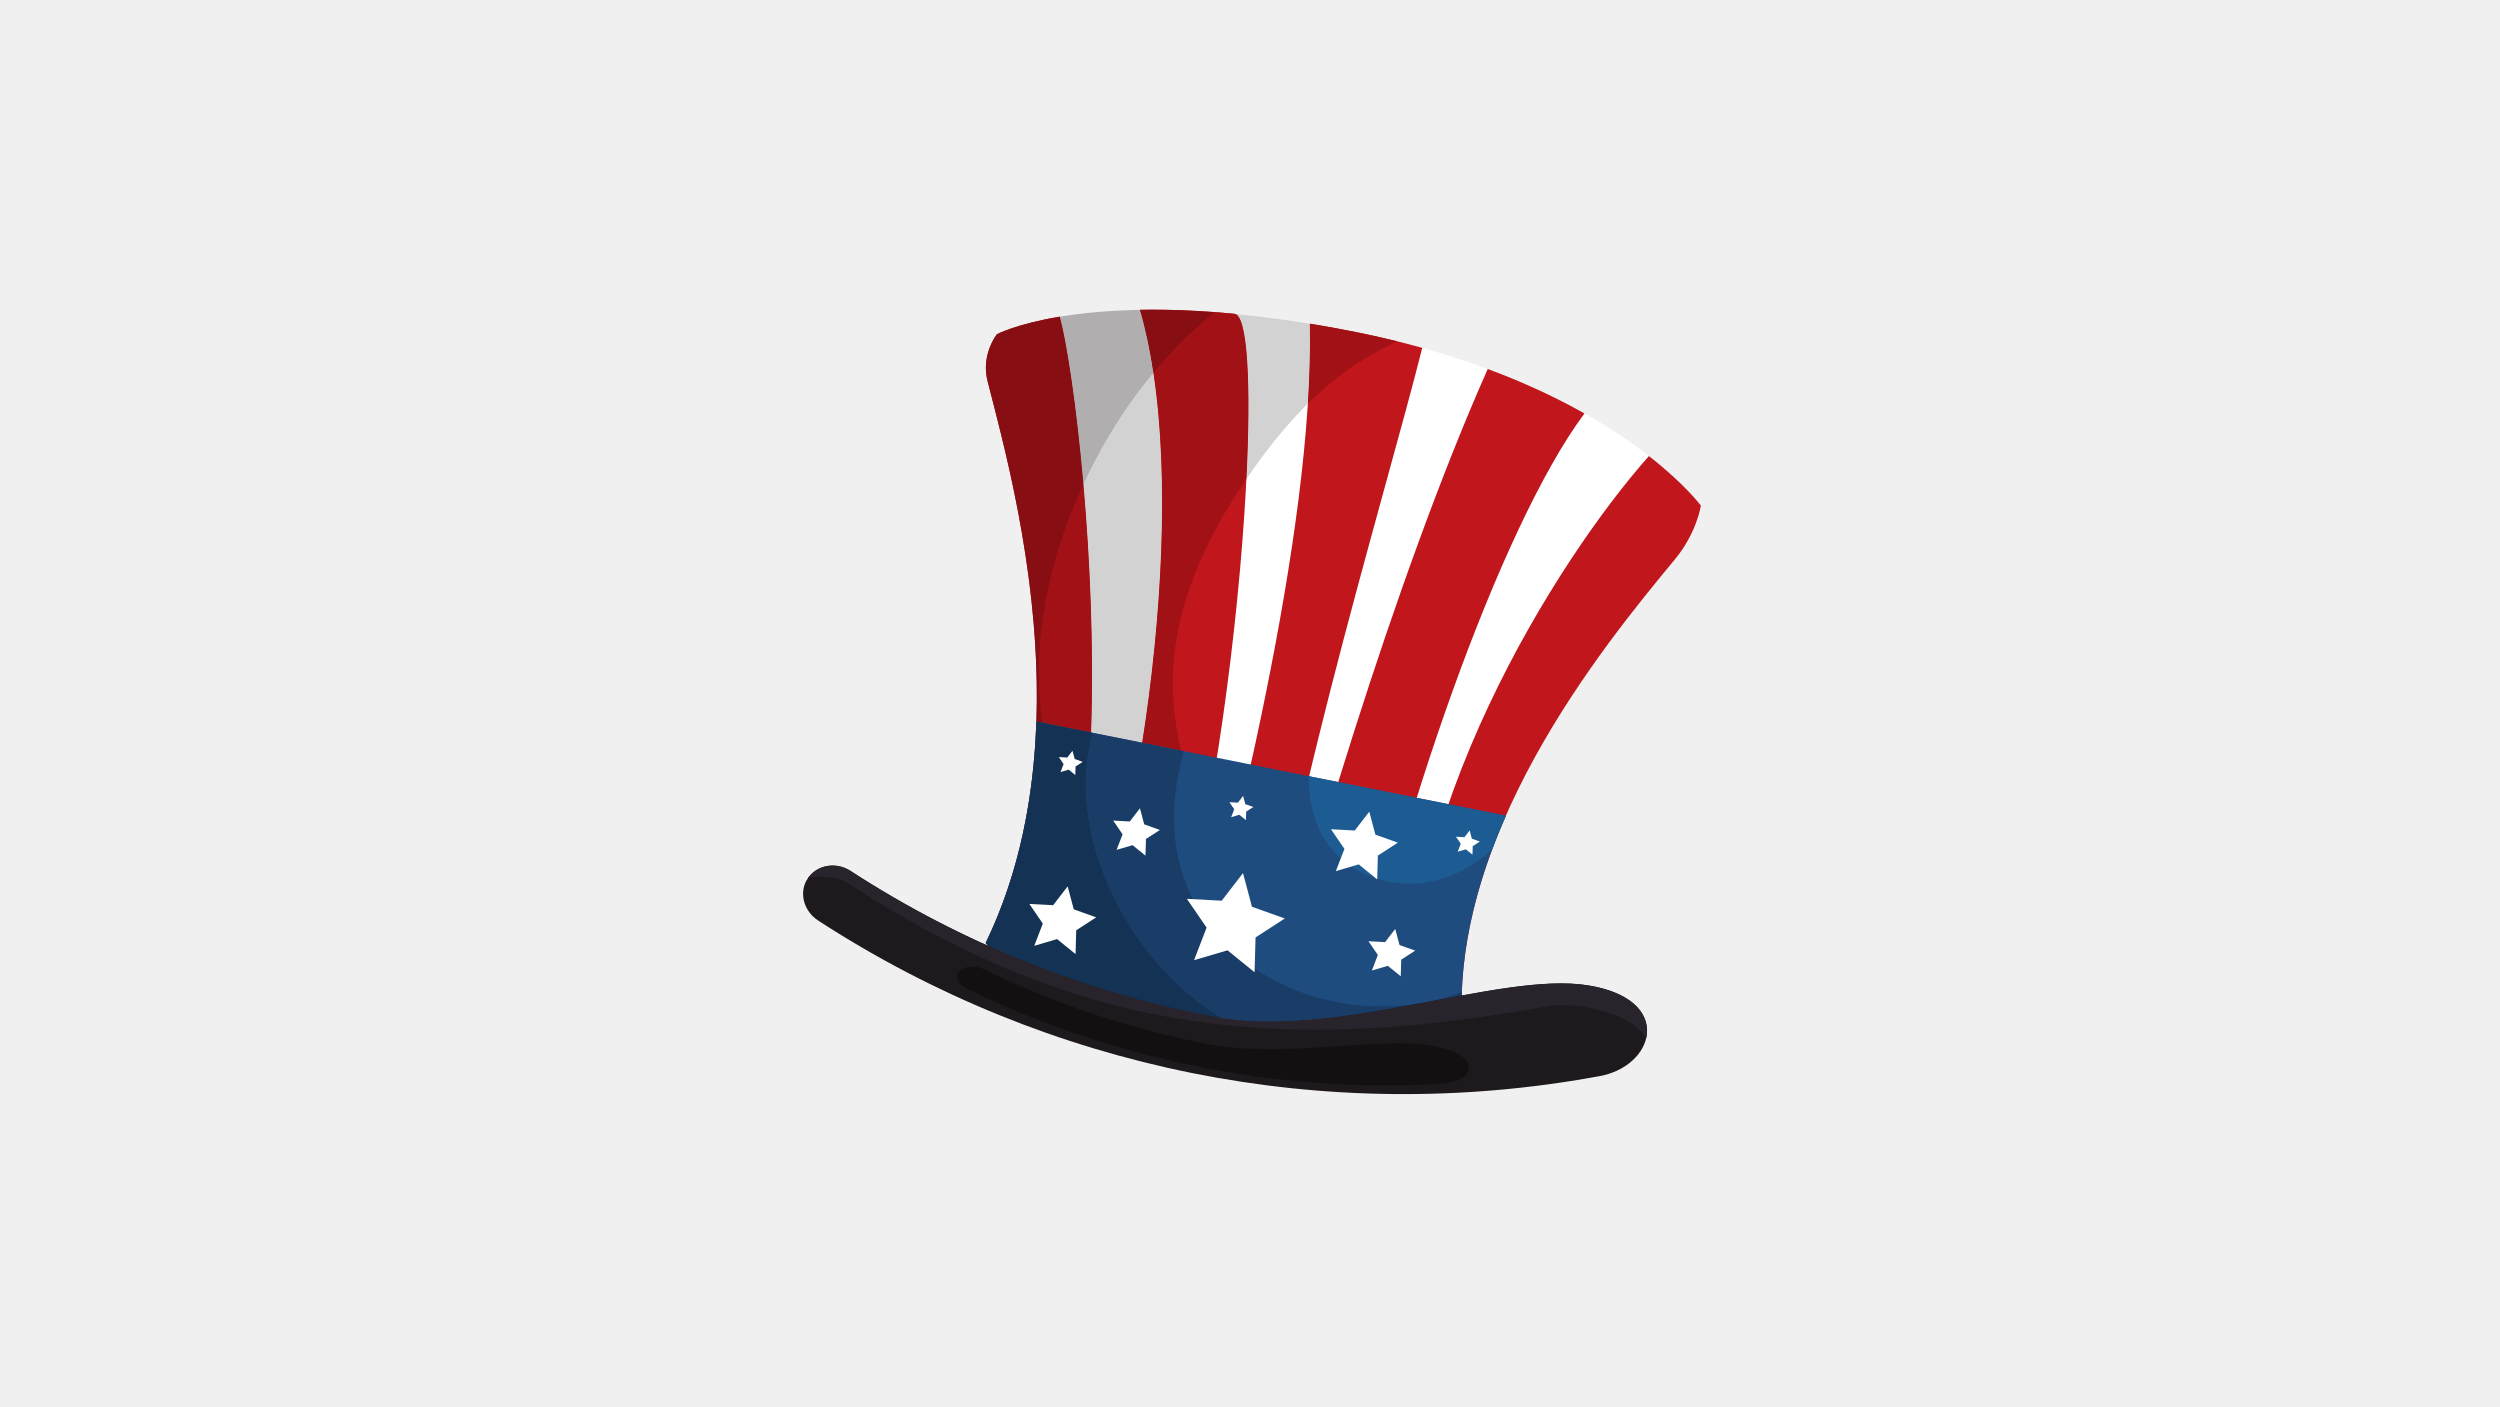
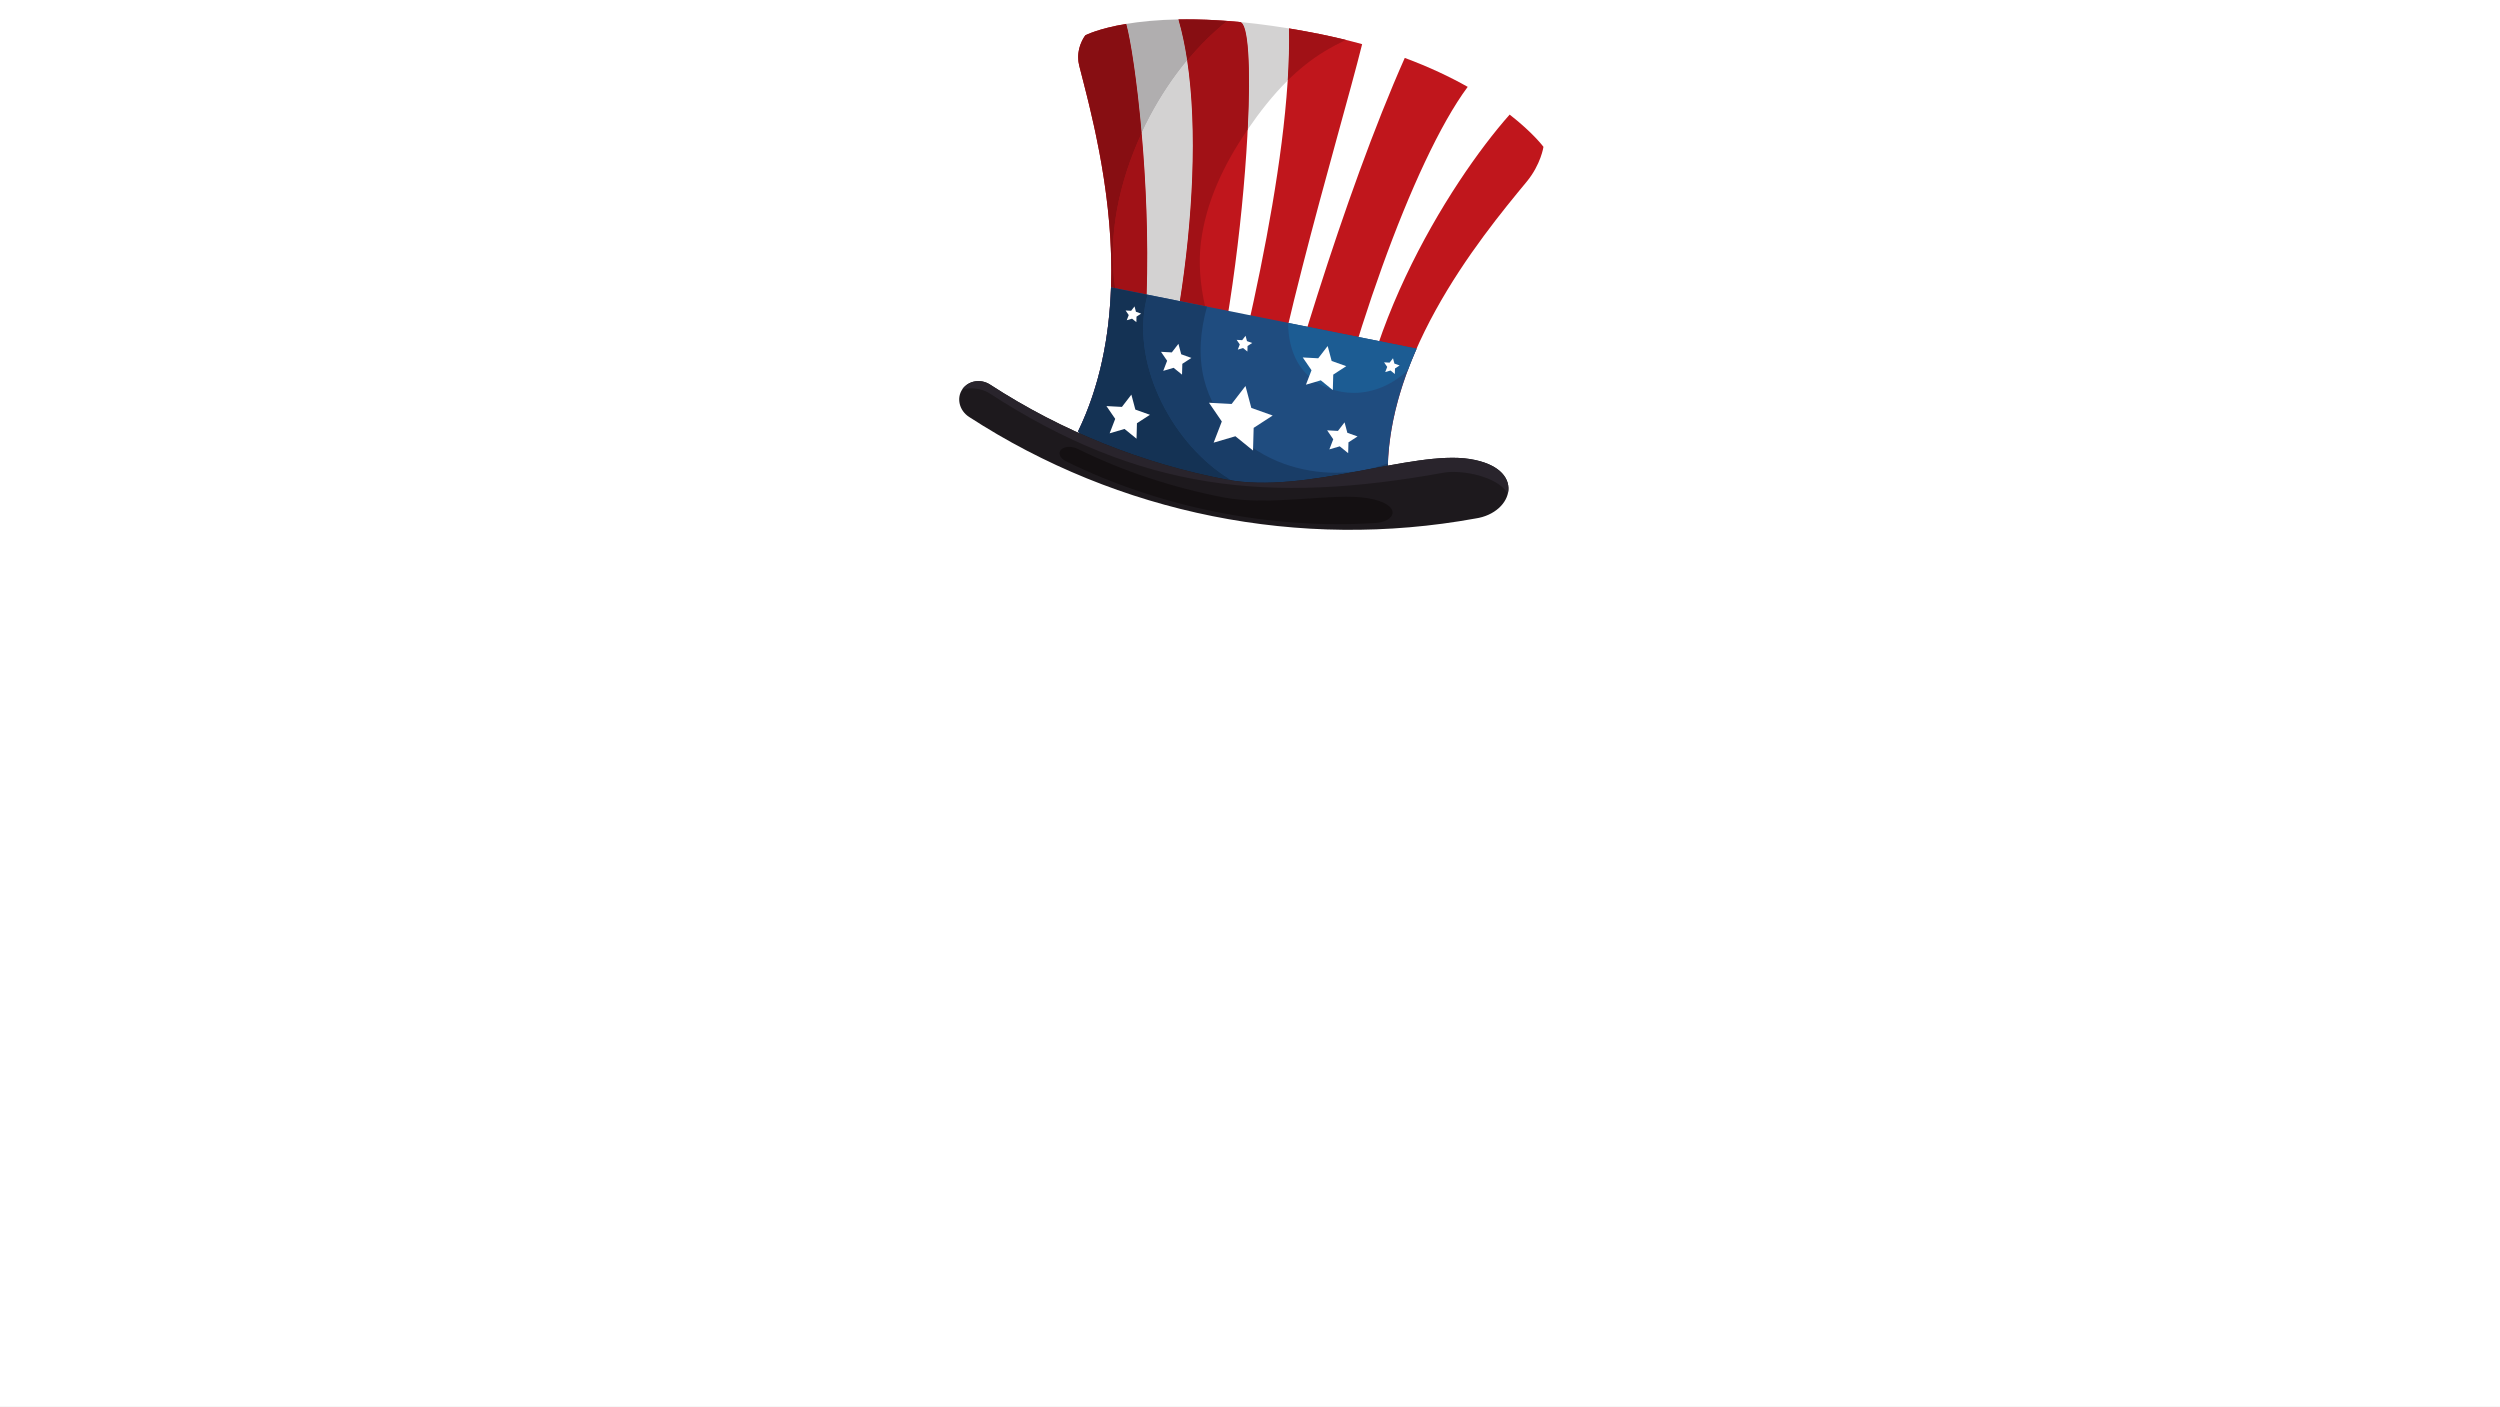
<svg xmlns="http://www.w3.org/2000/svg" width="1920" zoomAndPan="magnify" viewBox="0 0 1440 810" height="1080" preserveAspectRatio="xMidYMid meet" version="1.2">
  <defs>
-     <clipPath id="c5c11f83e3">
-       <path d="M 567 178 L 979.758 178 L 979.758 613 L 567 613 Z M 567 178 " />
+     <clipPath id="e856c38386">
+       <path d="M 620 11 L 889.074 11 L 889.074 294 L 620 294 Z M 620 11 " />
    </clipPath>
-     <clipPath id="e433a38002">
-       <path d="M 810 262 L 979.758 262 L 979.758 610 L 810 610 Z M 810 262 " />
+     <clipPath id="d9ebd5c009">
+       <path d="M 778 66 L 889.074 66 L 889.074 292 L 778 292 Z M 778 66 " />
    </clipPath>
  </defs>
-   <g id="e66026ad23">
-     <g clip-rule="nonzero" clip-path="url(#c5c11f83e3)">
-       <path style=" stroke:none;fill-rule:nonzero;fill:#ffffff;fill-opacity:1;" d="M 842.773 598.34 C 787.367 633.641 614.555 598.977 567.75 543.172 C 625.113 424.719 583.605 277.238 568.828 219.477 C 564.91 204.18 574.23 192.512 574.23 192.512 C 574.23 192.512 632.629 161.52 781.293 191.336 C 928.094 220.785 979.699 291.238 979.699 291.238 C 979.699 291.238 977.434 306.844 964.812 322.109 C 923.773 371.715 831.734 483.727 842.773 598.34 " />
+   <g id="5bfb40fbc3">
+     <rect x="0" width="1440" y="0" height="810" style="fill:#ffffff;fill-opacity:1;stroke:none;" />
+     <rect x="0" width="1440" y="0" height="810" style="fill:#ffffff;fill-opacity:1;stroke:none;" />
+     <g clip-rule="nonzero" clip-path="url(#e856c38386)">
+       <path style=" stroke:none;fill-rule:nonzero;fill:#ffffff;fill-opacity:1;" d="M 799.926 284.441 C 763.867 307.418 651.406 284.855 620.941 248.539 C 658.273 171.453 631.262 75.473 621.645 37.883 C 619.098 27.93 625.16 20.336 625.16 20.336 C 625.16 20.336 663.168 0.164 759.914 19.57 C 855.453 38.734 889.035 84.586 889.035 84.586 C 889.035 84.586 887.562 94.742 879.352 104.676 C 852.641 136.957 792.742 209.852 799.926 284.441 " />
    </g>
-     <path style=" stroke:none;fill-rule:nonzero;fill:#c0161c;fill-opacity:1;" d="M 726.535 609.082 C 711.449 606.977 696.125 603.977 681.156 600.188 C 708.668 495.855 757.074 307.344 754.465 186.434 C 763.059 187.852 771.992 189.477 781.293 191.336 C 794.715 194.027 807.348 197.062 819.207 200.359 C 798.715 282.824 729.48 507.766 726.535 609.082 " />
-     <path style=" stroke:none;fill-rule:nonzero;fill:#c0161c;fill-opacity:1;" d="M 661.281 594.625 C 646.016 589.938 631.453 584.449 618.289 578.293 C 654.961 498.625 688.504 287.793 656.602 178.445 C 672.27 178.164 690.379 178.766 711.098 180.754 C 731.82 182.734 711.273 477.754 661.281 594.625 " />
-     <path style=" stroke:none;fill-rule:nonzero;fill:#c0161c;fill-opacity:1;" d="M 776.078 612.84 C 764.805 612.363 738.406 610.746 726.535 609.098 C 749.176 515.586 802.965 333.957 856.945 212.531 C 878.73 220.609 897.188 229.43 912.645 238.145 C 864.02 303.656 804.691 472.883 776.078 612.84 " />
-     <g clip-rule="nonzero" clip-path="url(#e433a38002)">
-       <path style=" stroke:none;fill-rule:nonzero;fill:#c0161c;fill-opacity:1;" d="M 842.773 598.34 C 834.543 603.578 823.73 607.277 811.125 609.594 C 802.531 471.176 897.195 321.91 949.77 262.688 C 970.77 279.047 979.699 291.238 979.699 291.238 C 979.699 291.238 977.434 306.844 964.812 322.109 C 923.773 371.715 831.734 483.727 842.773 598.34 " />
+     <path style=" stroke:none;fill-rule:nonzero;fill:#c0161c;fill-opacity:1;" d="M 724.281 291.434 C 714.461 290.062 704.488 288.109 694.746 285.645 C 712.652 217.746 744.152 95.066 742.457 16.379 C 748.051 17.305 753.863 18.359 759.914 19.57 C 768.652 21.324 776.871 23.297 784.59 25.441 C 771.254 79.109 726.195 225.5 724.281 291.434 " />
+     <path style=" stroke:none;fill-rule:nonzero;fill:#c0161c;fill-opacity:1;" d="M 681.812 282.023 C 671.879 278.977 662.402 275.402 653.836 271.395 C 677.699 219.551 699.527 82.344 678.77 11.18 C 688.965 11 700.75 11.391 714.234 12.684 C 727.719 13.973 714.348 205.965 681.812 282.023 " />
+     <path style=" stroke:none;fill-rule:nonzero;fill:#c0161c;fill-opacity:1;" d="M 756.52 293.879 C 749.188 293.57 732.008 292.516 724.281 291.441 C 739.012 230.586 774.02 112.387 809.148 33.363 C 823.328 38.621 835.34 44.359 845.398 50.031 C 813.754 92.668 775.145 202.797 756.52 293.879 " />
+     <g clip-rule="nonzero" clip-path="url(#d9ebd5c009)">
+       <path style=" stroke:none;fill-rule:nonzero;fill:#c0161c;fill-opacity:1;" d="M 799.926 284.441 C 794.57 287.852 787.531 290.258 779.328 291.766 C 773.738 201.688 835.344 104.547 869.559 66.004 C 883.227 76.652 889.035 84.586 889.035 84.586 C 889.035 84.586 887.562 94.742 879.352 104.676 C 852.641 136.957 792.742 209.852 799.926 284.441 " />
    </g>
-     <path style=" stroke:none;fill-rule:nonzero;fill:#c0161c;fill-opacity:1;" d="M 603.637 570.852 C 588.562 562.492 576.133 553.168 567.75 543.172 C 625.113 424.719 583.605 277.238 568.828 219.477 C 564.91 204.18 574.23 192.512 574.23 192.512 C 574.23 192.512 585.402 186.574 610.434 182.398 C 622.008 224.168 649.031 460.684 603.637 570.852 " />
-     <path style=" stroke:none;fill-rule:nonzero;fill:#d3d2d2;fill-opacity:1;" d="M 842.773 598.34 C 842.766 598.289 842.758 598.234 842.758 598.184 C 842.758 598.172 842.754 598.156 842.754 598.145 C 842.754 598.102 842.746 598.066 842.746 598.02 C 842.738 598.012 842.738 598.004 842.738 597.996 C 842.738 597.977 842.738 597.961 842.73 597.949 C 842.746 598.082 842.758 598.207 842.773 598.34 " />
-     <path style=" stroke:none;fill-rule:nonzero;fill:#a11116;fill-opacity:1;" d="M 842.773 598.34 C 842.766 598.285 842.758 598.234 842.758 598.184 C 842.758 598.234 842.766 598.289 842.773 598.34 M 842.754 598.145 C 842.754 598.102 842.746 598.059 842.746 598.02 C 842.746 598.066 842.754 598.102 842.754 598.145 " />
-     <path style=" stroke:none;fill-rule:nonzero;fill:#d3d2d2;fill-opacity:1;" d="M 574.23 192.512 C 574.23 192.512 574.23 192.512 574.23 192.504 C 574.23 192.512 574.23 192.512 574.23 192.512 M 574.23 192.504 C 574.23 192.504 574.23 192.504 574.238 192.504 C 574.23 192.504 574.23 192.504 574.23 192.504 M 780.941 191.266 C 780.902 191.258 780.867 191.246 780.824 191.238 C 780.867 191.246 780.902 191.258 780.941 191.266 M 780.07 191.09 C 780 191.078 779.922 191.062 779.844 191.051 C 779.922 191.062 780 191.078 780.07 191.09 M 610.434 182.398 C 622.5 180.391 637.781 178.781 656.602 178.445 C 637.789 178.781 622.5 180.391 610.434 182.402 " />
-     <path style=" stroke:none;fill-rule:nonzero;fill:#d3d2d2;fill-opacity:1;" d="M 657.895 427.832 L 629.344 422.102 L 628.469 421.93 C 630.141 372.414 627.793 321.609 624.07 279.113 C 626.414 274.062 628.891 269.09 631.484 264.207 C 640.789 246.672 651.777 230.016 664.383 214.816 C 673.652 276.426 669.16 356.148 657.895 427.832 M 717.938 275.852 C 720.699 220.629 718.609 181.465 711.098 180.754 C 707.262 180.383 703.508 180.066 699.844 179.789 C 716.238 181.02 734.414 183.145 754.465 186.434 C 754.781 200.898 754.363 216.34 753.332 232.477 C 740.051 245.613 728.41 260.547 717.938 275.852 M 781.293 191.336 C 772.742 189.621 764.5 188.109 756.551 186.781 C 764.059 188.035 771.812 189.449 779.844 191.051 C 779.922 191.062 780 191.078 780.07 191.09 C 780.32 191.141 780.57 191.188 780.824 191.238 C 780.867 191.246 780.902 191.258 780.941 191.266 C 781.055 191.285 781.172 191.309 781.293 191.336 M 610.434 182.418 C 610.434 182.41 610.434 182.402 610.434 182.398 C 622.5 180.391 637.789 178.781 656.602 178.445 C 656.602 178.453 656.609 178.457 656.609 178.465 C 637.797 178.801 622.504 180.41 610.434 182.418 M 699.828 179.789 C 699.824 179.789 699.824 179.789 699.816 179.789 C 699.824 179.789 699.824 179.789 699.828 179.789 " />
-     <path style=" stroke:none;fill-rule:nonzero;fill:#a11116;fill-opacity:1;" d="M 753.332 232.477 C 754.363 216.34 754.781 200.898 754.465 186.434 C 755.152 186.543 755.852 186.664 756.551 186.781 C 764.5 188.109 772.742 189.621 781.293 191.336 C 789.41 192.965 797.191 194.734 804.734 196.598 C 798.301 199.703 791.969 203.051 785.789 206.801 C 773.93 213.992 763.184 222.742 753.332 232.477 " />
-     <path style=" stroke:none;fill-rule:nonzero;fill:#a11116;fill-opacity:1;" d="M 680.156 432.293 L 657.895 427.832 C 669.16 356.148 673.652 276.426 664.383 214.816 C 675.039 201.977 686.84 190.184 699.746 179.801 C 686.699 178.824 674.758 178.402 663.914 178.402 C 661.418 178.402 658.984 178.422 656.609 178.465 C 656.609 178.457 656.602 178.453 656.602 178.445 C 658.98 178.402 661.418 178.383 663.914 178.383 C 674.773 178.383 686.734 178.801 699.816 179.789 C 699.824 179.789 699.824 179.789 699.828 179.789 C 699.836 179.789 699.836 179.789 699.844 179.789 C 703.508 180.066 707.262 180.383 711.098 180.754 C 718.609 181.465 720.699 220.629 717.938 275.852 C 717.566 276.398 717.195 276.938 716.824 277.48 C 696.789 307.035 680.988 339.93 676.52 375.68 C 674.215 394.145 675.969 413.508 680.156 432.293 " />
-     <path style=" stroke:none;fill-rule:nonzero;fill:#a11116;fill-opacity:1;" d="M 628.469 421.93 L 600.637 416.348 C 593.695 370.043 604.285 321.73 624.07 279.113 C 627.793 321.609 630.141 372.414 628.469 421.93 M 574.23 192.512 C 574.23 192.512 574.23 192.512 574.23 192.504 C 574.23 192.504 574.23 192.504 574.238 192.504 C 574.586 192.32 585.809 186.508 610.434 182.402 C 610.434 182.398 610.434 182.398 610.434 182.398 C 610.434 182.402 610.434 182.41 610.434 182.418 C 585.508 186.574 574.316 192.461 574.23 192.512 " />
-     <path style=" stroke:none;fill-rule:nonzero;fill:#d3d2d2;fill-opacity:1;" d="M 842.73 597.949 C 842.676 597.289 842.613 596.625 842.559 595.969 C 842.395 594.008 842.262 592.051 842.16 590.102 C 842.172 590.102 842.188 590.094 842.199 590.094 C 842.34 592.707 842.488 595.332 842.73 597.949 " />
-     <path style=" stroke:none;fill-rule:nonzero;fill:#b0aeaf;fill-opacity:1;" d="M 842.738 597.996 C 842.738 597.988 842.738 597.988 842.738 597.988 C 842.73 597.941 842.73 597.883 842.727 597.836 C 842.711 597.719 842.703 597.617 842.695 597.508 C 842.691 597.5 842.691 597.492 842.691 597.484 C 842.691 597.43 842.684 597.395 842.676 597.34 C 842.676 597.332 842.676 597.332 842.676 597.324 C 842.668 597.215 842.656 597.109 842.648 596.996 C 842.648 596.996 842.648 596.996 842.648 596.988 C 842.641 596.934 842.641 596.891 842.633 596.836 C 842.633 596.828 842.633 596.828 842.633 596.82 C 842.625 596.773 842.625 596.723 842.621 596.676 C 842.598 596.438 842.578 596.207 842.559 595.969 C 842.613 596.625 842.676 597.289 842.73 597.949 C 842.738 597.961 842.738 597.977 842.738 597.996 " />
-     <path style=" stroke:none;fill-rule:nonzero;fill:#870e12;fill-opacity:1;" d="M 842.738 597.988 C 842.73 597.934 842.73 597.891 842.727 597.836 C 842.73 597.883 842.73 597.941 842.738 597.988 M 842.727 597.836 C 842.711 597.723 842.703 597.617 842.695 597.508 C 842.703 597.617 842.711 597.719 842.727 597.836 M 842.691 597.484 C 842.691 597.438 842.684 597.387 842.676 597.34 C 842.684 597.395 842.691 597.43 842.691 597.484 M 842.676 597.324 C 842.668 597.219 842.656 597.109 842.648 596.996 C 842.656 597.109 842.668 597.215 842.676 597.324 M 842.648 596.988 C 842.641 596.941 842.641 596.883 842.633 596.836 C 842.641 596.891 842.641 596.934 842.648 596.988 M 842.633 596.82 C 842.625 596.781 842.625 596.738 842.621 596.695 C 842.621 596.688 842.621 596.684 842.621 596.676 C 842.625 596.723 842.625 596.773 842.633 596.82 " />
-     <path style=" stroke:none;fill-rule:nonzero;fill:#b0aeaf;fill-opacity:1;" d="M 624.07 279.113 C 620.023 232.918 614.348 196.555 610.434 182.418 C 622.504 180.41 637.797 178.801 656.609 178.465 C 659.859 189.613 662.426 201.809 664.383 214.816 C 651.777 230.016 640.789 246.672 631.484 264.207 C 628.891 269.09 626.414 274.062 624.07 279.113 " />
-     <path style=" stroke:none;fill-rule:nonzero;fill:#870e12;fill-opacity:1;" d="M 664.383 214.816 C 662.426 201.809 659.859 189.613 656.609 178.465 C 658.984 178.422 661.418 178.402 663.914 178.402 C 674.758 178.402 686.699 178.824 699.746 179.801 C 686.84 190.184 675.039 201.977 664.383 214.816 " />
-     <path style=" stroke:none;fill-rule:nonzero;fill:#870e12;fill-opacity:1;" d="M 600.637 416.348 L 596.961 415.605 C 597.129 410.672 597.203 405.742 597.203 400.852 C 597.219 324.836 577.941 255.094 568.828 219.477 C 568.148 216.816 567.867 214.266 567.867 211.871 C 567.867 200.473 574.23 192.512 574.23 192.512 C 574.316 192.461 585.508 186.574 610.434 182.418 C 614.348 196.555 620.023 232.918 624.07 279.113 C 604.285 321.73 593.695 370.043 600.637 416.348 " />
-     <path style=" stroke:none;fill-rule:nonzero;fill:#1f4c7f;fill-opacity:1;" d="M 867.41 469.855 L 596.953 415.605 C 595.492 458.344 587.457 502.473 567.75 543.172 C 614.555 598.977 787.367 633.641 842.773 598.34 C 838.5 553.953 849.707 509.977 867.41 469.855 " />
-     <path style=" stroke:none;fill-rule:nonzero;fill:#ffffff;fill-opacity:1;" d="M 859.691 488.746 C 861.848 482.996 864.16 477.316 866.594 471.707 C 864.168 477.297 861.879 482.969 859.734 488.699 C 859.719 488.711 859.707 488.734 859.691 488.746 " />
-     <path style=" stroke:none;fill-rule:nonzero;fill:#1c5c93;fill-opacity:1;" d="M 811.754 509.004 C 804.496 509.004 797.141 507.738 789.953 505.023 C 763.41 495.008 753.863 471.875 753.684 447.047 L 867.41 469.855 C 867.137 470.469 866.867 471.086 866.594 471.707 C 864.16 477.316 861.848 482.996 859.691 488.746 C 846.715 501.414 829.504 509.004 811.754 509.004 " />
-     <path style=" stroke:none;fill-rule:nonzero;fill:#d3d2d2;fill-opacity:1;" d="M 842.16 590.102 C 841.922 585.777 841.828 581.461 841.879 577.152 C 841.895 575.223 841.934 573.293 842.012 571.359 C 842.02 571.359 842.031 571.355 842.039 571.348 C 841.809 577.578 841.828 583.832 842.16 590.102 " />
-     <path style=" stroke:none;fill-rule:nonzero;fill:#b0aeaf;fill-opacity:1;" d="M 842.152 590.102 C 841.922 585.777 841.828 581.461 841.871 577.152 C 841.879 577.152 841.879 577.152 841.879 577.152 C 841.828 581.461 841.922 585.777 842.16 590.102 L 842.152 590.102 " />
-     <path style=" stroke:none;fill-rule:nonzero;fill:#b0aeaf;fill-opacity:1;" d="M 842.559 595.969 C 842.395 594.008 842.262 592.059 842.16 590.102 C 842.262 592.051 842.395 594.008 842.559 595.969 " />
-     <path style=" stroke:none;fill-rule:nonzero;fill:#939192;fill-opacity:1;" d="M 842.621 596.676 C 842.613 596.613 842.605 596.555 842.605 596.492 C 842.605 596.492 842.605 596.484 842.605 596.484 C 842.598 596.438 842.59 596.387 842.59 596.34 C 842.59 596.324 842.59 596.316 842.586 596.312 C 842.586 596.27 842.578 596.215 842.578 596.172 C 842.578 596.164 842.57 596.156 842.57 596.148 C 842.57 596.094 842.562 596.047 842.559 595.988 C 842.559 595.988 842.559 595.98 842.559 595.977 C 842.559 595.926 842.551 595.883 842.551 595.836 C 842.543 595.82 842.543 595.809 842.543 595.785 C 842.543 595.75 842.535 595.723 842.535 595.688 C 842.535 595.668 842.527 595.645 842.527 595.633 C 842.527 595.598 842.527 595.57 842.523 595.527 C 842.523 595.5 842.516 595.465 842.516 595.43 C 842.508 595.402 842.508 595.367 842.508 595.34 C 842.5 595.312 842.5 595.281 842.5 595.246 C 842.492 595.227 842.492 595.219 842.492 595.199 C 842.492 595.164 842.488 595.137 842.488 595.102 C 842.488 595.086 842.488 595.078 842.488 595.066 C 842.355 593.406 842.242 591.758 842.152 590.102 L 842.16 590.102 C 842.262 592.059 842.395 594.008 842.559 595.969 C 842.578 596.207 842.598 596.438 842.621 596.676 " />
-     <path style=" stroke:none;fill-rule:nonzero;fill:#730b0e;fill-opacity:1;" d="M 842.621 596.695 C 842.613 596.625 842.613 596.562 842.605 596.492 C 842.605 596.555 842.613 596.613 842.621 596.676 C 842.621 596.684 842.621 596.688 842.621 596.695 M 842.605 596.484 C 842.598 596.438 842.59 596.387 842.59 596.34 C 842.59 596.387 842.598 596.438 842.605 596.484 M 842.586 596.312 C 842.586 596.262 842.578 596.215 842.578 596.172 C 842.578 596.215 842.586 596.27 842.586 596.312 M 842.57 596.148 C 842.57 596.094 842.562 596.047 842.559 595.988 C 842.562 596.047 842.57 596.094 842.57 596.148 M 842.559 595.977 C 842.559 595.926 842.551 595.883 842.551 595.836 C 842.551 595.883 842.559 595.926 842.559 595.977 M 842.543 595.785 C 842.543 595.758 842.535 595.715 842.535 595.688 C 842.535 595.723 842.543 595.75 842.543 595.785 M 842.527 595.633 C 842.527 595.598 842.527 595.562 842.523 595.527 C 842.527 595.57 842.527 595.598 842.527 595.633 M 842.516 595.43 C 842.508 595.395 842.508 595.375 842.508 595.34 C 842.508 595.367 842.508 595.402 842.516 595.43 M 842.5 595.246 C 842.5 595.234 842.492 595.211 842.492 595.199 C 842.492 595.219 842.492 595.227 842.5 595.246 M 842.488 595.102 C 842.488 595.086 842.488 595.074 842.488 595.066 C 842.488 595.078 842.488 595.086 842.488 595.102 " />
-     <path style=" stroke:none;fill-rule:nonzero;fill:#193d67;fill-opacity:1;" d="M 774.098 612.609 C 739.031 612.602 698.125 605.957 661.281 594.625 C 647.199 590.297 633.691 585.281 621.344 579.699 C 606.742 573.098 593.738 565.688 583.242 557.672 C 625.793 590.203 709.758 612.594 774.09 612.594 C 784.102 612.594 793.625 612.055 802.453 610.922 C 797.715 611.348 793.023 611.559 788.387 611.559 C 755.695 611.559 725.523 601.129 697.172 582.188 C 649.352 550.238 613.18 480.426 629.344 422.102 L 681.918 432.652 C 676.066 453.621 674.023 475.457 679.238 496.762 C 688.035 532.633 716.188 559.672 750.391 571.871 C 765.051 577.105 780.531 579.691 795.855 579.691 C 811.781 579.691 827.539 576.895 842.012 571.359 C 841.934 573.293 841.895 575.223 841.871 577.152 C 841.828 581.461 841.922 585.777 842.152 590.102 C 842.242 591.758 842.355 593.406 842.488 595.066 C 842.488 595.074 842.488 595.086 842.488 595.102 C 842.488 595.137 842.492 595.164 842.492 595.199 C 842.492 595.211 842.5 595.234 842.5 595.246 C 842.5 595.281 842.5 595.312 842.508 595.34 C 842.508 595.375 842.508 595.395 842.516 595.43 C 842.516 595.465 842.523 595.5 842.523 595.527 C 842.527 595.562 842.527 595.598 842.527 595.633 C 842.527 595.645 842.535 595.668 842.535 595.688 C 842.535 595.715 842.543 595.758 842.543 595.785 C 842.543 595.809 842.543 595.82 842.551 595.836 C 842.551 595.883 842.559 595.926 842.559 595.977 C 842.559 595.98 842.559 595.988 842.559 595.988 C 842.562 596.047 842.57 596.094 842.57 596.148 C 842.57 596.156 842.578 596.164 842.578 596.172 C 842.578 596.215 842.586 596.262 842.586 596.312 C 842.59 596.316 842.59 596.324 842.59 596.34 C 842.59 596.387 842.598 596.438 842.605 596.484 C 842.605 596.484 842.605 596.492 842.605 596.492 C 842.613 596.562 842.613 596.625 842.621 596.695 C 842.668 597.242 842.719 597.785 842.773 598.34 C 827.281 608.207 802.629 612.609 774.098 612.609 " />
-     <path style=" stroke:none;fill-rule:nonzero;fill:#a11116;fill-opacity:1;" d="M 583.242 557.672 C 577.18 553.027 571.957 548.188 567.75 543.172 C 571.957 548.188 577.18 553.035 583.242 557.672 " />
-     <path style=" stroke:none;fill-rule:nonzero;fill:#b0aeaf;fill-opacity:1;" d="M 629.344 422.102 L 628.469 421.93 L 629.344 422.102 " />
-     <path style=" stroke:none;fill-rule:nonzero;fill:#870e12;fill-opacity:1;" d="M 628.469 421.93 L 600.637 416.348 L 628.469 421.93 " />
-     <path style=" stroke:none;fill-rule:nonzero;fill:#730b0e;fill-opacity:1;" d="M 600.637 416.348 L 596.953 415.605 C 596.961 415.605 596.961 415.605 596.961 415.605 L 600.637 416.348 " />
-     <path style=" stroke:none;fill-rule:nonzero;fill:#193d67;fill-opacity:1;" d="M 629.344 422.102 L 596.953 415.605 L 600.637 416.348 L 628.469 421.93 L 629.344 422.102 " />
-     <path style=" stroke:none;fill-rule:nonzero;fill:#143254;fill-opacity:1;" d="M 774.09 612.594 C 709.758 612.594 625.793 590.203 583.242 557.672 C 577.18 553.035 571.957 548.188 567.75 543.172 C 587.457 502.473 595.492 458.344 596.953 415.605 L 629.344 422.102 C 613.18 480.426 649.352 550.238 697.172 582.188 C 725.523 601.129 755.695 611.559 788.387 611.559 C 793.023 611.559 797.715 611.348 802.453 610.922 C 793.625 612.055 784.102 612.594 774.09 612.594 " />
-     <path style=" stroke:none;fill-rule:nonzero;fill:#1d191d;fill-opacity:1;" d="M 919.559 620.168 C 764.164 648.496 603.77 616.328 471.289 530.254 C 462.551 524.582 460 513.461 465.41 505.75 C 470.816 498.031 481.699 496.328 489.875 501.633 C 554.074 543.348 625.227 571.66 699.109 585.742 C 769.281 599.102 863.832 559.539 914.426 567.516 C 965.016 575.488 953.434 615.223 919.559 620.168 " />
-     <path style=" stroke:none;fill-rule:nonzero;fill:#141012;fill-opacity:1;" d="M 829.656 624.254 C 737.535 629.926 640.055 610.379 557.227 569.605 C 551.77 566.918 549.797 562.219 552.746 559.238 C 555.695 556.258 562.156 555.973 567.262 558.484 C 607.406 578.25 651.191 592.73 696.066 601.43 C 738.68 609.691 793.871 596.996 824.535 602.262 C 855.195 607.531 849.793 623.527 829.656 624.254 " />
-     <path style=" stroke:none;fill-rule:nonzero;fill:#29242c;fill-opacity:1;" d="M 892.215 579.469 C 736.82 607.805 621.934 595.492 489.461 509.422 C 480.723 503.75 469.738 504.746 465.41 505.75 C 470.816 498.031 481.699 496.328 489.875 501.633 C 554.074 543.348 625.227 571.66 699.109 585.742 C 769.281 599.102 863.832 559.539 914.426 567.516 C 941.973 571.859 951.09 585.617 948.203 598.051 C 938.379 582.426 907.645 577.223 892.215 579.469 " />
-     <path style=" stroke:none;fill-rule:nonzero;fill:#ffffff;fill-opacity:1;" d="M 715.965 502.898 L 721.133 522.309 L 740.043 529.043 L 723.195 539.961 L 722.637 560.035 L 707.043 547.383 L 687.785 553.051 L 695.004 534.305 L 683.66 517.734 L 703.711 518.809 L 715.965 502.898 " />
-     <path style=" stroke:none;fill-rule:nonzero;fill:#ffffff;fill-opacity:1;" d="M 656.609 465.574 L 659.078 474.836 L 668.102 478.059 L 660.062 483.266 L 659.797 492.852 L 652.352 486.809 L 643.164 489.512 L 646.605 480.57 L 641.195 472.652 L 650.766 473.172 L 656.609 465.574 " />
-     <path style=" stroke:none;fill-rule:nonzero;fill:#ffffff;fill-opacity:1;" d="M 617.758 432.449 L 619.012 437.191 L 623.633 438.84 L 619.512 441.504 L 619.379 446.41 L 615.578 443.316 L 610.871 444.703 L 612.633 440.121 L 609.867 436.078 L 614.758 436.336 L 617.758 432.449 " />
-     <path style=" stroke:none;fill-rule:nonzero;fill:#ffffff;fill-opacity:1;" d="M 846.52 478.34 L 847.781 483.082 L 852.402 484.727 L 848.289 487.391 L 848.148 492.293 L 844.34 489.203 L 839.641 490.582 L 841.402 486.004 L 838.629 481.961 L 843.527 482.223 L 846.52 478.34 " />
-     <path style=" stroke:none;fill-rule:nonzero;fill:#ffffff;fill-opacity:1;" d="M 716.027 458.445 L 717.293 463.188 L 721.906 464.832 L 717.797 467.496 L 717.656 472.406 L 713.848 469.309 L 709.148 470.703 L 710.91 466.121 L 708.141 462.07 L 713.035 462.336 L 716.027 458.445 " />
-     <path style=" stroke:none;fill-rule:nonzero;fill:#ffffff;fill-opacity:1;" d="M 803.648 535.074 L 806.125 544.34 L 815.152 547.551 L 807.105 552.77 L 806.832 562.344 L 799.391 556.301 L 790.207 559.008 L 793.645 550.062 L 788.234 542.152 L 797.805 542.664 L 803.648 535.074 " />
-     <path style=" stroke:none;fill-rule:nonzero;fill:#ffffff;fill-opacity:1;" d="M 614.961 510.543 L 618.492 523.789 L 631.414 528.395 L 619.898 535.848 L 619.52 549.559 L 608.879 540.914 L 595.73 544.789 L 600.656 531.988 L 592.91 520.672 L 606.602 521.406 L 614.961 510.543 " />
-     <path style=" stroke:none;fill-rule:nonzero;fill:#ffffff;fill-opacity:1;" d="M 788.703 467.512 L 792.234 480.766 L 805.145 485.363 L 793.645 492.82 L 793.262 506.527 L 782.613 497.883 L 769.469 501.758 L 774.398 488.957 L 766.645 477.641 L 780.34 478.375 L 788.703 467.512 " />
+     <path style=" stroke:none;fill-rule:nonzero;fill:#c0161c;fill-opacity:1;" d="M 644.297 266.555 C 634.488 261.113 626.398 255.047 620.941 248.539 C 658.273 171.453 631.262 75.473 621.645 37.883 C 619.098 27.93 625.16 20.336 625.16 20.336 C 625.16 20.336 632.43 16.473 648.719 13.754 C 656.254 40.938 673.84 194.859 644.297 266.555 " />
+     <path style=" stroke:none;fill-rule:nonzero;fill:#d3d2d2;fill-opacity:1;" d="M 799.926 284.441 C 799.922 284.41 799.918 284.375 799.918 284.344 C 799.918 284.332 799.914 284.324 799.914 284.316 C 799.914 284.289 799.91 284.266 799.91 284.234 C 799.902 284.227 799.902 284.223 799.902 284.219 C 799.902 284.207 799.902 284.195 799.898 284.188 C 799.91 284.273 799.918 284.355 799.926 284.441 " />
+     <path style=" stroke:none;fill-rule:nonzero;fill:#a11116;fill-opacity:1;" d="M 799.926 284.441 C 799.922 284.406 799.918 284.375 799.918 284.344 C 799.918 284.375 799.922 284.41 799.926 284.441 M 799.914 284.316 C 799.914 284.289 799.91 284.262 799.91 284.234 C 799.91 284.266 799.914 284.289 799.914 284.316 " />
+     <path style=" stroke:none;fill-rule:nonzero;fill:#d3d2d2;fill-opacity:1;" d="M 625.16 20.336 C 625.16 20.336 625.16 20.336 625.16 20.332 C 625.16 20.336 625.16 20.336 625.16 20.336 M 625.16 20.332 C 625.16 20.332 625.16 20.332 625.164 20.332 C 625.16 20.332 625.16 20.332 625.16 20.332 M 759.688 19.523 C 759.66 19.52 759.637 19.512 759.609 19.508 C 759.637 19.512 759.66 19.52 759.688 19.523 M 759.117 19.41 C 759.074 19.402 759.023 19.395 758.973 19.383 C 759.023 19.395 759.074 19.402 759.117 19.41 M 648.719 13.754 C 656.574 12.445 666.52 11.398 678.77 11.18 C 666.523 11.398 656.574 12.445 648.719 13.758 " />
+     <path style=" stroke:none;fill-rule:nonzero;fill:#d3d2d2;fill-opacity:1;" d="M 679.609 173.477 L 661.027 169.75 L 660.457 169.637 C 661.547 137.414 660.02 104.352 657.598 76.695 C 659.121 73.406 660.73 70.172 662.422 66.992 C 668.477 55.582 675.629 44.742 683.832 34.852 C 689.863 74.945 686.938 126.828 679.609 173.477 M 718.684 74.574 C 720.48 38.633 719.121 13.148 714.234 12.684 C 711.734 12.441 709.293 12.238 706.91 12.055 C 717.578 12.855 729.406 14.242 742.457 16.379 C 742.66 25.793 742.391 35.844 741.719 46.344 C 733.074 54.895 725.5 64.613 718.684 74.574 M 759.914 19.57 C 754.352 18.457 748.984 17.473 743.812 16.605 C 748.699 17.422 753.746 18.34 758.973 19.383 C 759.023 19.395 759.074 19.402 759.117 19.41 C 759.281 19.441 759.445 19.477 759.609 19.508 C 759.637 19.512 759.66 19.52 759.688 19.523 C 759.762 19.539 759.836 19.551 759.914 19.57 M 648.719 13.766 C 648.719 13.762 648.719 13.758 648.719 13.754 C 656.574 12.445 666.523 11.398 678.77 11.18 C 678.77 11.188 678.773 11.191 678.773 11.195 C 666.527 11.414 656.578 12.461 648.719 13.766 M 706.898 12.055 C 706.895 12.055 706.895 12.055 706.891 12.055 C 706.895 12.055 706.895 12.055 706.898 12.055 " />
+     <path style=" stroke:none;fill-rule:nonzero;fill:#a11116;fill-opacity:1;" d="M 741.719 46.344 C 742.391 35.844 742.66 25.793 742.457 16.379 C 742.902 16.453 743.359 16.531 743.812 16.605 C 748.984 17.473 754.352 18.457 759.914 19.57 C 765.199 20.633 770.262 21.781 775.172 22.992 C 770.984 25.016 766.863 27.195 762.84 29.637 C 755.125 34.316 748.129 40.008 741.719 46.344 " />
+     <path style=" stroke:none;fill-rule:nonzero;fill:#a11116;fill-opacity:1;" d="M 694.098 176.383 L 679.609 173.477 C 686.938 126.828 689.863 74.945 683.832 34.852 C 690.766 26.496 698.445 18.82 706.844 12.062 C 698.355 11.426 690.582 11.152 683.527 11.152 C 681.902 11.152 680.32 11.168 678.773 11.195 C 678.773 11.191 678.77 11.188 678.77 11.18 C 680.316 11.152 681.902 11.141 683.527 11.141 C 690.594 11.141 698.379 11.414 706.891 12.055 C 706.895 12.055 706.895 12.055 706.898 12.055 C 706.902 12.055 706.902 12.055 706.91 12.055 C 709.293 12.238 711.734 12.441 714.234 12.684 C 719.121 13.148 720.48 38.633 718.684 74.574 C 718.441 74.926 718.203 75.277 717.961 75.633 C 704.922 94.863 694.637 116.273 691.73 139.539 C 690.23 151.555 691.371 164.156 694.098 176.383 " />
+     <path style=" stroke:none;fill-rule:nonzero;fill:#a11116;fill-opacity:1;" d="M 660.457 169.637 L 642.348 166.004 C 637.828 135.871 644.723 104.43 657.598 76.695 C 660.02 104.352 661.547 137.414 660.457 169.637 M 625.16 20.336 C 625.16 20.336 625.16 20.336 625.16 20.332 C 625.16 20.332 625.16 20.332 625.164 20.332 C 625.395 20.211 632.695 16.43 648.719 13.758 C 648.719 13.754 648.719 13.754 648.719 13.754 C 648.719 13.758 648.719 13.762 648.719 13.766 C 632.5 16.473 625.215 20.305 625.16 20.336 " />
+     <path style=" stroke:none;fill-rule:nonzero;fill:#d3d2d2;fill-opacity:1;" d="M 799.898 284.188 C 799.863 283.758 799.82 283.328 799.785 282.898 C 799.68 281.625 799.594 280.352 799.527 279.078 C 799.535 279.078 799.543 279.074 799.555 279.074 C 799.645 280.777 799.742 282.484 799.898 284.188 " />
+     <path style=" stroke:none;fill-rule:nonzero;fill:#b0aeaf;fill-opacity:1;" d="M 799.902 284.219 C 799.902 284.215 799.902 284.215 799.902 284.215 C 799.898 284.184 799.898 284.145 799.895 284.113 C 799.887 284.035 799.883 283.973 799.875 283.902 C 799.871 283.895 799.871 283.891 799.871 283.887 C 799.871 283.852 799.867 283.828 799.863 283.793 C 799.863 283.785 799.863 283.785 799.863 283.781 C 799.859 283.711 799.848 283.641 799.844 283.566 C 799.844 283.566 799.844 283.566 799.844 283.562 C 799.84 283.527 799.84 283.5 799.836 283.465 C 799.836 283.457 799.836 283.457 799.836 283.453 C 799.832 283.422 799.832 283.391 799.828 283.359 C 799.812 283.203 799.801 283.055 799.785 282.898 C 799.82 283.328 799.863 283.758 799.898 284.188 C 799.902 284.195 799.902 284.207 799.902 284.219 " />
+     <path style=" stroke:none;fill-rule:nonzero;fill:#870e12;fill-opacity:1;" d="M 799.902 284.215 C 799.898 284.18 799.898 284.152 799.895 284.113 C 799.898 284.145 799.898 284.184 799.902 284.215 M 799.895 284.113 C 799.887 284.043 799.883 283.973 799.875 283.902 C 799.883 283.973 799.887 284.035 799.895 284.113 M 799.871 283.887 C 799.871 283.855 799.867 283.824 799.863 283.793 C 799.867 283.828 799.871 283.852 799.871 283.887 M 799.863 283.781 C 799.859 283.715 799.848 283.641 799.844 283.566 C 799.848 283.641 799.859 283.711 799.863 283.781 M 799.844 283.562 C 799.84 283.531 799.84 283.496 799.836 283.465 C 799.84 283.5 799.84 283.527 799.844 283.562 M 799.836 283.453 C 799.832 283.426 799.832 283.398 799.828 283.371 C 799.828 283.367 799.828 283.363 799.828 283.359 C 799.832 283.391 799.832 283.422 799.836 283.453 " />
+     <path style=" stroke:none;fill-rule:nonzero;fill:#b0aeaf;fill-opacity:1;" d="M 657.598 76.695 C 654.961 46.633 651.27 22.965 648.719 13.766 C 656.578 12.461 666.527 11.414 678.773 11.195 C 680.887 18.449 682.559 26.387 683.832 34.852 C 675.629 44.742 668.477 55.582 662.422 66.992 C 660.73 70.172 659.121 73.406 657.598 76.695 " />
+     <path style=" stroke:none;fill-rule:nonzero;fill:#870e12;fill-opacity:1;" d="M 683.832 34.852 C 682.559 26.387 680.887 18.449 678.773 11.195 C 680.32 11.168 681.902 11.152 683.527 11.152 C 690.582 11.152 698.355 11.426 706.844 12.062 C 698.445 18.82 690.766 26.496 683.832 34.852 " />
+     <path style=" stroke:none;fill-rule:nonzero;fill:#870e12;fill-opacity:1;" d="M 642.348 166.004 L 639.953 165.52 C 640.062 162.312 640.113 159.102 640.113 155.922 C 640.121 106.449 627.578 61.062 621.645 37.883 C 621.203 36.152 621.02 34.492 621.02 32.934 C 621.02 25.516 625.16 20.336 625.16 20.336 C 625.215 20.305 632.5 16.473 648.719 13.766 C 651.27 22.965 654.961 46.633 657.598 76.695 C 644.723 104.43 637.828 135.871 642.348 166.004 " />
+     <path style=" stroke:none;fill-rule:nonzero;fill:#1f4c7f;fill-opacity:1;" d="M 815.961 200.828 L 639.949 165.52 C 638.996 193.332 633.77 222.051 620.941 248.539 C 651.406 284.855 763.867 307.418 799.926 284.441 C 797.148 255.555 804.441 226.938 815.961 200.828 " />
+     <path style=" stroke:none;fill-rule:nonzero;fill:#ffffff;fill-opacity:1;" d="M 810.938 213.121 C 812.34 209.379 813.844 205.684 815.43 202.031 C 813.848 205.668 812.363 209.363 810.965 213.09 C 810.957 213.098 810.945 213.113 810.938 213.121 " />
+     <path style=" stroke:none;fill-rule:nonzero;fill:#1c5c93;fill-opacity:1;" d="M 779.738 226.305 C 775.016 226.305 770.23 225.48 765.551 223.715 C 748.277 217.195 742.066 202.141 741.949 185.984 L 815.961 200.828 C 815.785 201.227 815.605 201.629 815.43 202.031 C 813.844 205.684 812.34 209.379 810.938 213.121 C 802.492 221.363 791.293 226.305 779.738 226.305 " />
+     <path style=" stroke:none;fill-rule:nonzero;fill:#d3d2d2;fill-opacity:1;" d="M 799.527 279.078 C 799.371 276.266 799.312 273.457 799.344 270.652 C 799.355 269.398 799.379 268.141 799.43 266.887 C 799.434 266.887 799.445 266.879 799.449 266.875 C 799.301 270.934 799.312 275 799.527 279.078 " />
+     <path style=" stroke:none;fill-rule:nonzero;fill:#b0aeaf;fill-opacity:1;" d="M 799.523 279.078 C 799.371 276.266 799.312 273.457 799.34 270.652 C 799.344 270.652 799.344 270.652 799.344 270.652 C 799.312 273.457 799.371 276.266 799.527 279.078 L 799.523 279.078 " />
+     <path style=" stroke:none;fill-rule:nonzero;fill:#b0aeaf;fill-opacity:1;" d="M 799.785 282.898 C 799.68 281.625 799.594 280.355 799.527 279.078 C 799.594 280.352 799.68 281.625 799.785 282.898 " />
+     <path style=" stroke:none;fill-rule:nonzero;fill:#939192;fill-opacity:1;" d="M 799.828 283.359 C 799.82 283.316 799.816 283.281 799.816 283.242 C 799.816 283.242 799.816 283.234 799.816 283.234 C 799.812 283.203 799.809 283.172 799.809 283.141 C 799.809 283.133 799.809 283.125 799.805 283.121 C 799.805 283.094 799.801 283.059 799.801 283.031 C 799.801 283.027 799.793 283.023 799.793 283.016 C 799.793 282.98 799.789 282.949 799.785 282.914 C 799.785 282.914 799.785 282.906 799.785 282.902 C 799.785 282.871 799.781 282.844 799.781 282.812 C 799.777 282.805 799.777 282.793 799.777 282.781 C 799.777 282.758 799.773 282.738 799.773 282.719 C 799.773 282.703 799.77 282.691 799.77 282.68 C 799.77 282.656 799.77 282.641 799.762 282.613 C 799.762 282.594 799.758 282.57 799.758 282.547 C 799.754 282.531 799.754 282.508 799.754 282.488 C 799.75 282.473 799.75 282.453 799.75 282.43 C 799.746 282.418 799.746 282.41 799.746 282.398 C 799.746 282.375 799.742 282.355 799.742 282.336 C 799.742 282.324 799.742 282.32 799.742 282.312 C 799.652 281.234 799.582 280.16 799.523 279.078 L 799.527 279.078 C 799.594 280.355 799.68 281.625 799.785 282.898 C 799.801 283.055 799.812 283.203 799.828 283.359 " />
+     <path style=" stroke:none;fill-rule:nonzero;fill:#730b0e;fill-opacity:1;" d="M 799.828 283.371 C 799.82 283.328 799.82 283.285 799.816 283.242 C 799.816 283.281 799.82 283.316 799.828 283.359 C 799.828 283.363 799.828 283.367 799.828 283.371 M 799.816 283.234 C 799.812 283.203 799.809 283.172 799.809 283.141 C 799.809 283.172 799.812 283.203 799.816 283.234 M 799.805 283.121 C 799.805 283.09 799.801 283.059 799.801 283.031 C 799.801 283.059 799.805 283.094 799.805 283.121 M 799.793 283.016 C 799.793 282.98 799.789 282.949 799.785 282.914 C 799.789 282.949 799.793 282.98 799.793 283.016 M 799.785 282.902 C 799.785 282.871 799.781 282.844 799.781 282.812 C 799.781 282.844 799.785 282.871 799.785 282.902 M 799.777 282.781 C 799.777 282.762 799.773 282.734 799.773 282.719 C 799.773 282.738 799.777 282.758 799.777 282.781 M 799.77 282.68 C 799.77 282.656 799.77 282.637 799.762 282.613 C 799.77 282.641 799.77 282.656 799.77 282.68 M 799.758 282.547 C 799.754 282.527 799.754 282.512 799.754 282.488 C 799.754 282.508 799.754 282.531 799.758 282.547 M 799.75 282.43 C 799.75 282.422 799.746 282.406 799.746 282.398 C 799.746 282.41 799.746 282.418 799.75 282.43 M 799.742 282.336 C 799.742 282.324 799.742 282.316 799.742 282.312 C 799.742 282.32 799.742 282.324 799.742 282.336 " />
+     <path style=" stroke:none;fill-rule:nonzero;fill:#193d67;fill-opacity:1;" d="M 755.234 293.727 C 732.41 293.723 705.789 289.398 681.812 282.023 C 672.648 279.207 663.859 275.945 655.824 272.312 C 646.316 268.016 637.855 263.195 631.027 257.977 C 658.715 279.148 713.359 293.719 755.23 293.719 C 761.742 293.719 767.941 293.367 773.688 292.633 C 770.602 292.91 767.551 293.047 764.535 293.047 C 743.258 293.047 723.621 286.258 705.172 273.93 C 674.051 253.137 650.508 207.703 661.027 169.75 L 695.242 176.613 C 691.434 190.262 690.105 204.473 693.5 218.34 C 699.223 241.68 717.547 259.277 739.805 267.219 C 749.344 270.621 759.418 272.305 769.391 272.305 C 779.758 272.305 790.012 270.484 799.43 266.887 C 799.379 268.141 799.355 269.398 799.34 270.652 C 799.312 273.457 799.371 276.266 799.523 279.078 C 799.582 280.16 799.652 281.234 799.742 282.312 C 799.742 282.316 799.742 282.324 799.742 282.336 C 799.742 282.355 799.746 282.375 799.746 282.398 C 799.746 282.406 799.75 282.422 799.75 282.43 C 799.75 282.453 799.75 282.473 799.754 282.488 C 799.754 282.512 799.754 282.527 799.758 282.547 C 799.758 282.57 799.762 282.594 799.762 282.613 C 799.77 282.637 799.77 282.656 799.77 282.68 C 799.77 282.691 799.773 282.703 799.773 282.719 C 799.773 282.734 799.777 282.762 799.777 282.781 C 799.777 282.793 799.777 282.805 799.781 282.812 C 799.781 282.844 799.785 282.871 799.785 282.902 C 799.785 282.906 799.785 282.914 799.785 282.914 C 799.789 282.949 799.793 282.98 799.793 283.016 C 799.793 283.023 799.801 283.027 799.801 283.031 C 799.801 283.059 799.805 283.09 799.805 283.121 C 799.809 283.125 799.809 283.133 799.809 283.141 C 799.809 283.172 799.812 283.203 799.816 283.234 C 799.816 283.234 799.816 283.242 799.816 283.242 C 799.82 283.285 799.82 283.328 799.828 283.371 C 799.859 283.727 799.891 284.082 799.926 284.441 C 789.844 290.863 773.801 293.727 755.234 293.727 " />
+     <path style=" stroke:none;fill-rule:nonzero;fill:#a11116;fill-opacity:1;" d="M 631.027 257.977 C 627.082 254.953 623.684 251.805 620.941 248.539 C 623.684 251.805 627.082 254.957 631.027 257.977 " />
+     <path style=" stroke:none;fill-rule:nonzero;fill:#b0aeaf;fill-opacity:1;" d="M 661.027 169.75 L 660.457 169.637 L 661.027 169.75 " />
+     <path style=" stroke:none;fill-rule:nonzero;fill:#870e12;fill-opacity:1;" d="M 660.457 169.637 L 642.348 166.004 L 660.457 169.637 " />
+     <path style=" stroke:none;fill-rule:nonzero;fill:#730b0e;fill-opacity:1;" d="M 642.348 166.004 L 639.949 165.52 C 639.953 165.52 639.953 165.52 639.953 165.52 L 642.348 166.004 " />
+     <path style=" stroke:none;fill-rule:nonzero;fill:#193d67;fill-opacity:1;" d="M 661.027 169.75 L 639.949 165.52 L 642.348 166.004 L 660.457 169.637 L 661.027 169.75 " />
+     <path style=" stroke:none;fill-rule:nonzero;fill:#143254;fill-opacity:1;" d="M 755.23 293.719 C 713.359 293.719 658.715 279.148 631.027 257.977 C 627.082 254.957 623.684 251.805 620.941 248.539 C 633.77 222.051 638.996 193.332 639.949 165.52 L 661.027 169.75 C 650.508 207.703 674.051 253.137 705.172 273.93 C 723.621 286.258 743.258 293.047 764.535 293.047 C 767.551 293.047 770.602 292.91 773.688 292.633 C 767.941 293.367 761.742 293.719 755.23 293.719 " />
+     <path style=" stroke:none;fill-rule:nonzero;fill:#1d191d;fill-opacity:1;" d="M 849.898 298.648 C 748.77 317.086 644.383 296.148 558.168 240.133 C 552.48 236.441 550.82 229.203 554.344 224.188 C 557.859 219.16 564.941 218.055 570.262 221.508 C 612.043 248.656 658.348 267.082 706.43 276.242 C 752.098 284.938 813.633 259.191 846.559 264.383 C 879.48 269.57 871.941 295.43 849.898 298.648 " />
+     <path style=" stroke:none;fill-rule:nonzero;fill:#141012;fill-opacity:1;" d="M 791.391 301.309 C 731.438 305 668 292.277 614.094 265.742 C 610.543 263.996 609.258 260.938 611.18 258.996 C 613.098 257.059 617.305 256.871 620.625 258.504 C 646.75 271.367 675.246 280.793 704.453 286.453 C 732.184 291.828 768.102 283.566 788.055 286.996 C 808.012 290.422 804.496 300.832 791.391 301.309 " />
+     <path style=" stroke:none;fill-rule:nonzero;fill:#29242c;fill-opacity:1;" d="M 832.105 272.16 C 730.973 290.602 656.203 282.59 569.992 226.578 C 564.305 222.887 557.156 223.531 554.344 224.188 C 557.859 219.16 564.941 218.055 570.262 221.508 C 612.043 248.656 658.348 267.082 706.43 276.242 C 752.098 284.938 813.633 259.191 846.559 264.383 C 864.484 267.207 870.418 276.16 868.539 284.254 C 862.148 274.086 842.145 270.699 832.105 272.16 " />
+     <path style=" stroke:none;fill-rule:nonzero;fill:#ffffff;fill-opacity:1;" d="M 717.402 222.332 L 720.762 234.961 L 733.07 239.344 L 722.105 246.453 L 721.742 259.516 L 711.594 251.281 L 699.059 254.969 L 703.762 242.77 L 696.375 231.984 L 709.426 232.688 L 717.402 222.332 " />
+     <path style=" stroke:none;fill-rule:nonzero;fill:#ffffff;fill-opacity:1;" d="M 678.773 198.039 L 680.379 204.066 L 686.254 206.168 L 681.02 209.555 L 680.848 215.793 L 676 211.859 L 670.023 213.617 L 672.262 207.801 L 668.738 202.648 L 674.969 202.984 L 678.773 198.039 " />
+     <path style=" stroke:none;fill-rule:nonzero;fill:#ffffff;fill-opacity:1;" d="M 653.488 176.484 L 654.305 179.57 L 657.309 180.645 L 654.629 182.379 L 654.543 185.566 L 652.07 183.555 L 649.008 184.457 L 650.152 181.477 L 648.352 178.844 L 651.535 179.012 L 653.488 176.484 " />
+     <path style=" stroke:none;fill-rule:nonzero;fill:#ffffff;fill-opacity:1;" d="M 802.367 206.348 L 803.184 209.434 L 806.191 210.504 L 803.516 212.238 L 803.426 215.43 L 800.945 213.418 L 797.887 214.312 L 799.035 211.336 L 797.23 208.707 L 800.418 208.875 L 802.367 206.348 " />
+     <path style=" stroke:none;fill-rule:nonzero;fill:#ffffff;fill-opacity:1;" d="M 717.441 193.402 L 718.266 196.488 L 721.27 197.559 L 718.594 199.293 L 718.5 202.488 L 716.023 200.473 L 712.965 201.379 L 714.109 198.395 L 712.309 195.762 L 715.496 195.934 L 717.441 193.402 " />
+     <path style=" stroke:none;fill-rule:nonzero;fill:#ffffff;fill-opacity:1;" d="M 774.465 243.27 L 776.078 249.301 L 781.949 251.391 L 776.715 254.785 L 776.535 261.02 L 771.695 257.086 L 765.715 258.848 L 767.953 253.023 L 764.434 247.875 L 770.66 248.207 L 774.465 243.27 " />
+     <path style=" stroke:none;fill-rule:nonzero;fill:#ffffff;fill-opacity:1;" d="M 651.668 227.305 L 653.965 235.926 L 662.375 238.922 L 654.879 243.773 L 654.637 252.695 L 647.711 247.07 L 639.152 249.594 L 642.359 241.262 L 637.316 233.898 L 646.227 234.375 L 651.668 227.305 " />
+     <path style=" stroke:none;fill-rule:nonzero;fill:#ffffff;fill-opacity:1;" d="M 764.738 199.301 L 767.035 207.926 L 775.438 210.918 L 767.953 215.77 L 767.703 224.691 L 760.773 219.066 L 752.223 221.59 L 755.43 213.258 L 750.383 205.895 L 759.297 206.371 L 764.738 199.301 " />
  </g>
</svg>
